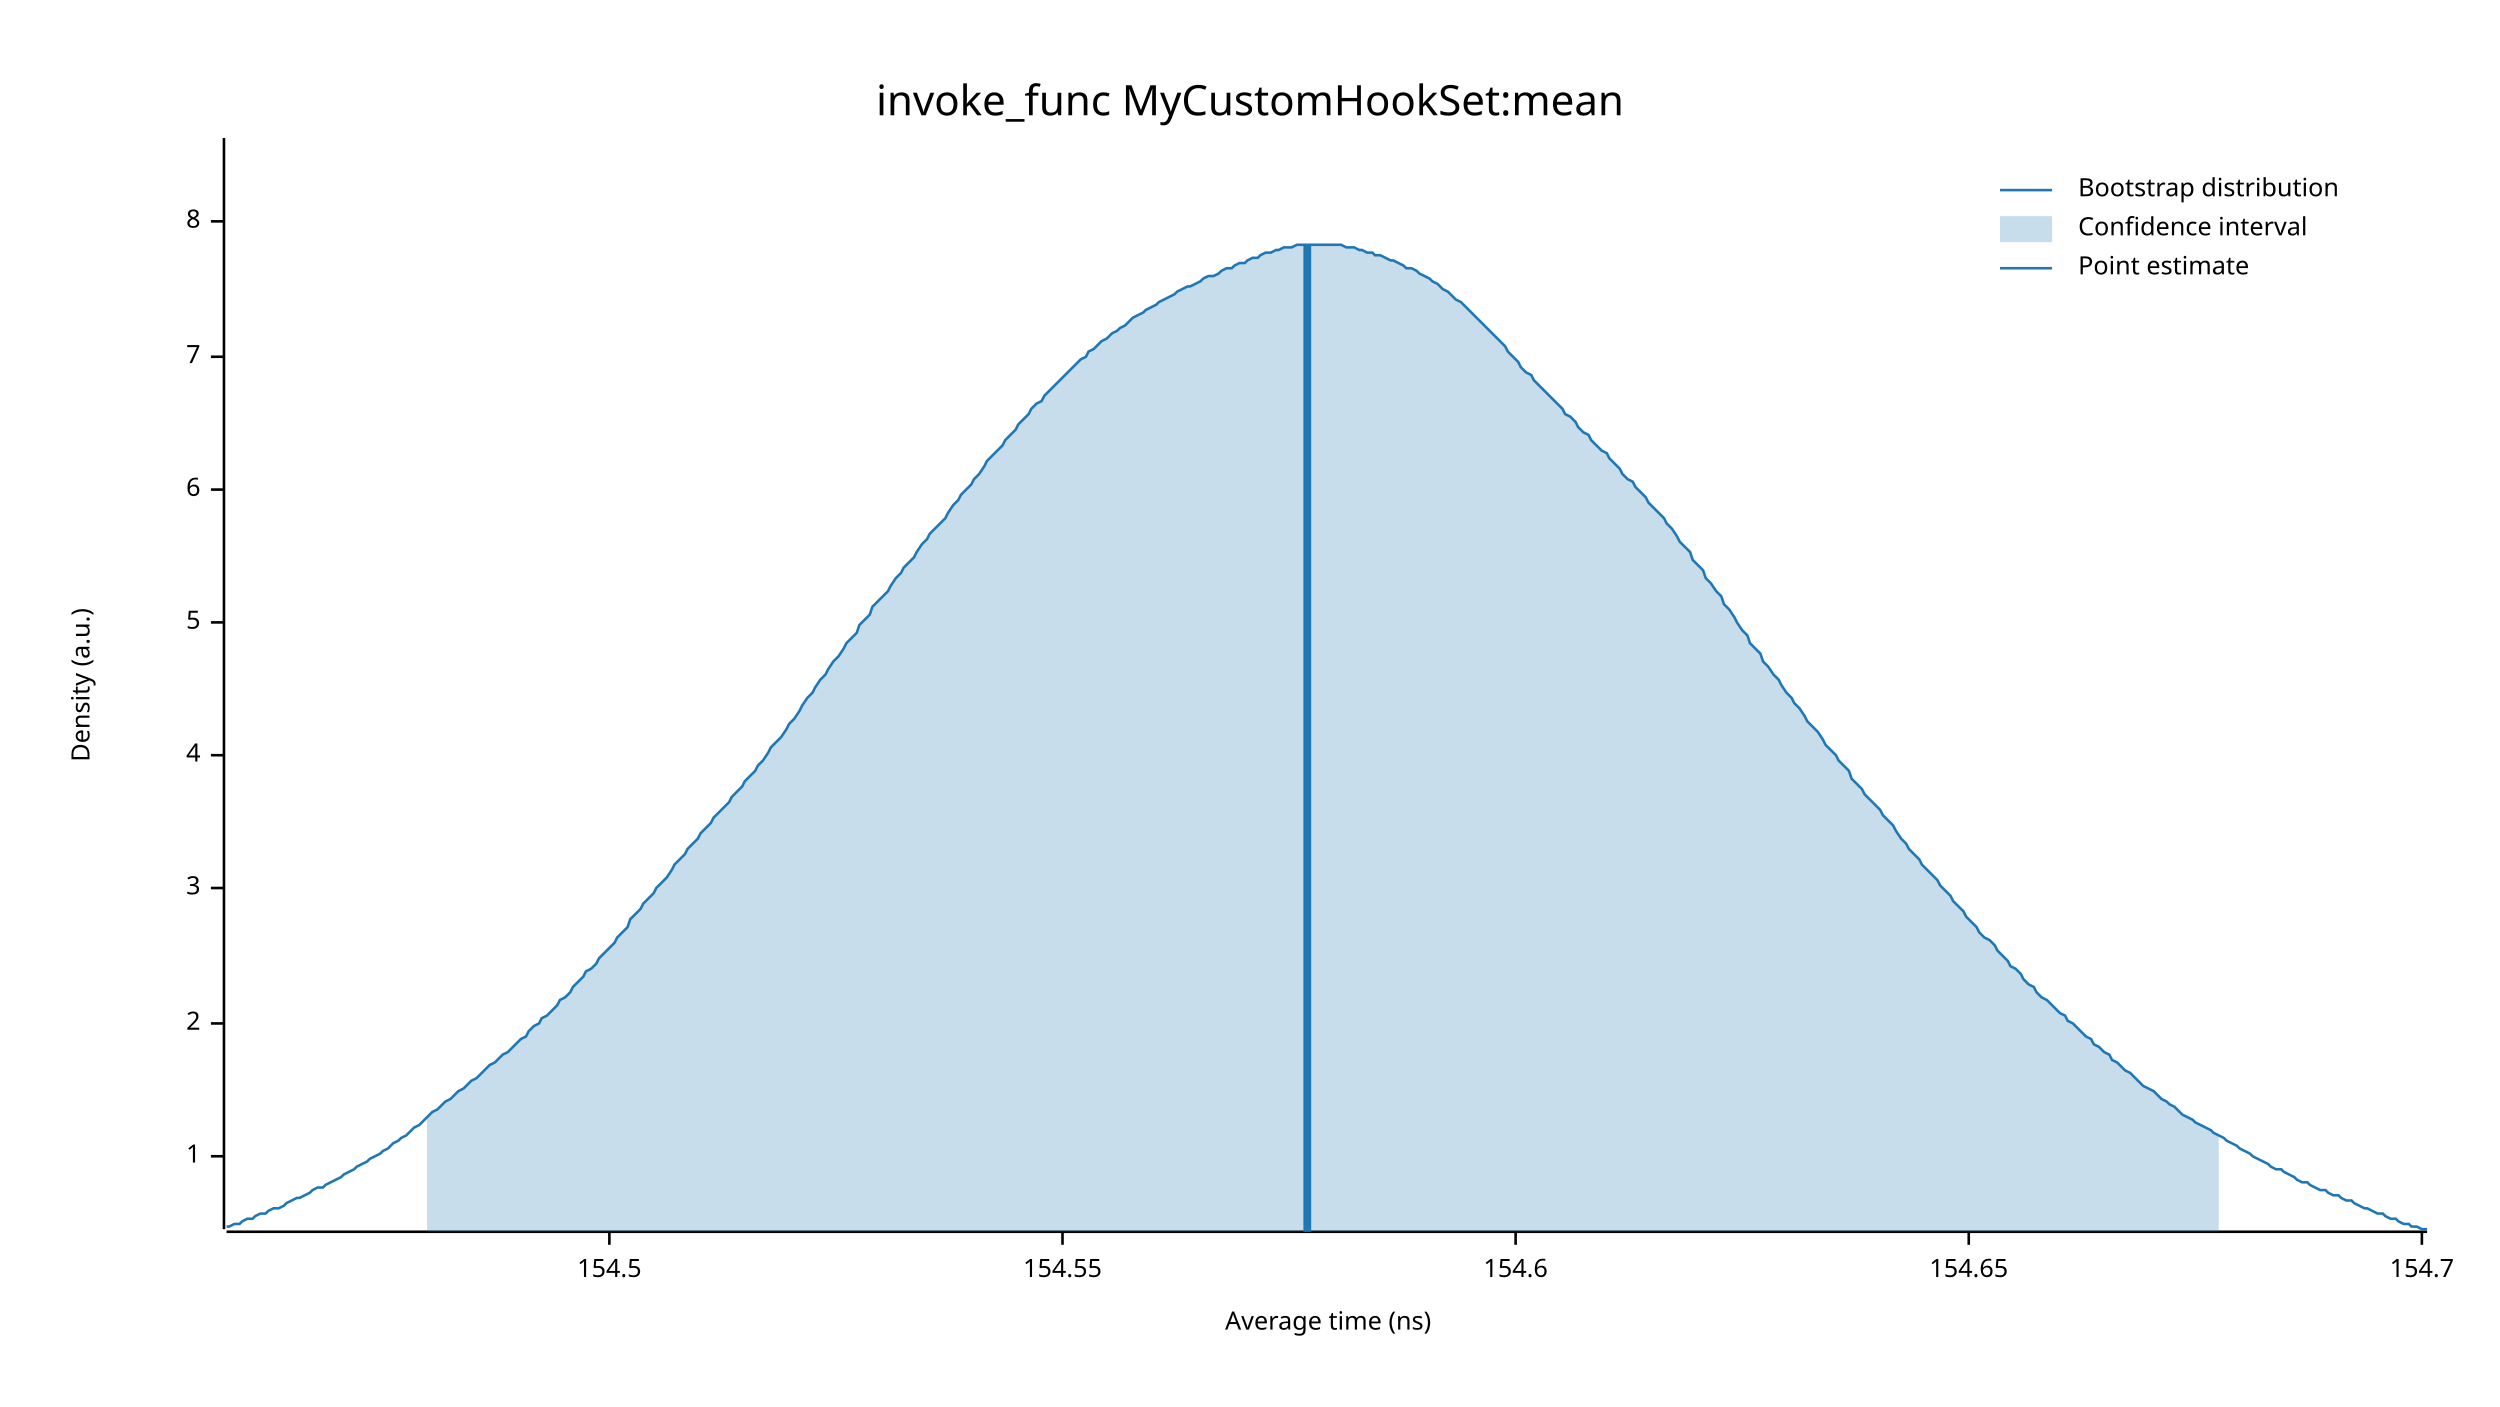
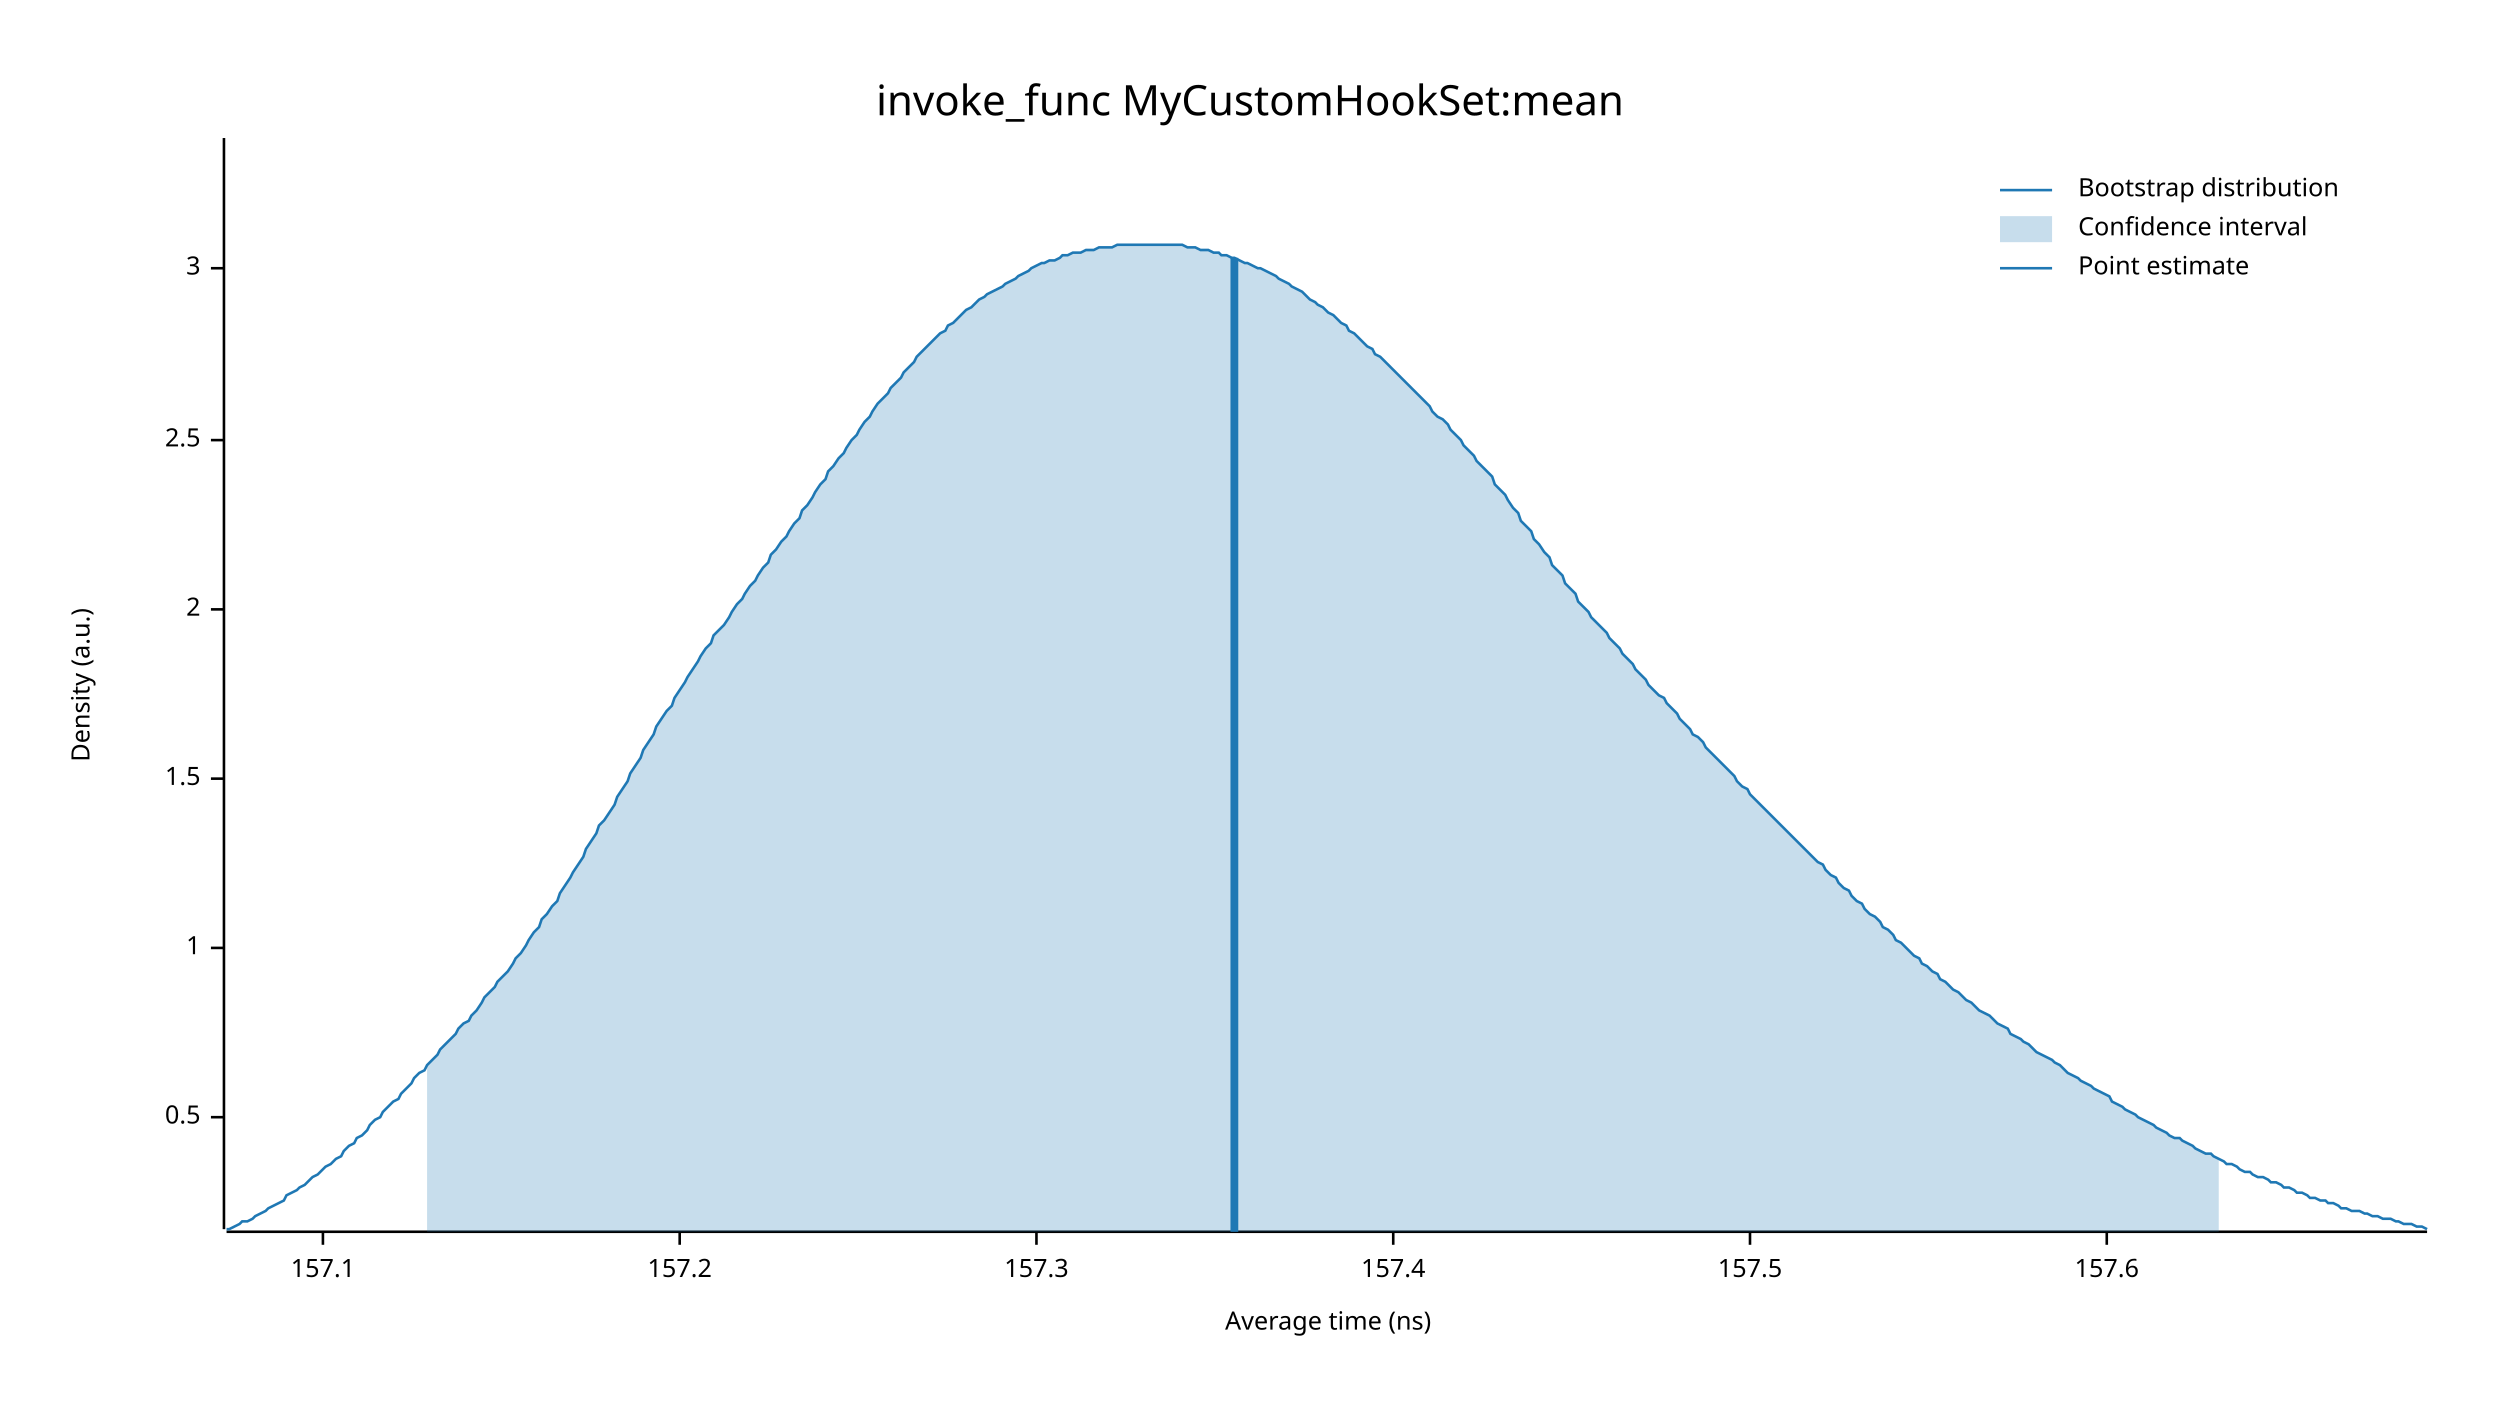
<svg xmlns="http://www.w3.org/2000/svg" width="960" height="540" viewBox="0 0 960 540">
  <text x="480" y="32" dy="0.76em" text-anchor="middle" font-family="sans-serif" font-size="16.129" opacity="1" fill="#000000">
invoke_func MyCustomHookSet:mean
</text>
  <text x="27" y="263" dy="0.76em" text-anchor="middle" font-family="sans-serif" font-size="9.677" opacity="1" fill="#000000" transform="rotate(270, 27, 263)">
Density (a.u.)
</text>
  <text x="510" y="513" dy="-0.5ex" text-anchor="middle" font-family="sans-serif" font-size="9.677" opacity="1" fill="#000000">
Average time (ns)
</text>
  <polyline fill="none" opacity="1" stroke="#000000" stroke-width="1" points="86,53 86,472 " />
-   <text x="77" y="444" dy="0.5ex" text-anchor="end" font-family="sans-serif" font-size="9.677" opacity="1" fill="#000000">
+   <text x="77" y="429" dy="0.5ex" text-anchor="end" font-family="sans-serif" font-size="9.677" opacity="1" fill="#000000">
+ 0.5
+ </text>
+   <polyline fill="none" opacity="1" stroke="#000000" stroke-width="1" points="81,429 86,429 " />
+   <text x="77" y="364" dy="0.5ex" text-anchor="end" font-family="sans-serif" font-size="9.677" opacity="1" fill="#000000">
1
</text>
-   <polyline fill="none" opacity="1" stroke="#000000" stroke-width="1" points="81,444 86,444 " />
-   <text x="77" y="393" dy="0.5ex" text-anchor="end" font-family="sans-serif" font-size="9.677" opacity="1" fill="#000000">
+   <polyline fill="none" opacity="1" stroke="#000000" stroke-width="1" points="81,364 86,364 " />
+   <text x="77" y="299" dy="0.5ex" text-anchor="end" font-family="sans-serif" font-size="9.677" opacity="1" fill="#000000">
+ 1.5
+ </text>
+   <polyline fill="none" opacity="1" stroke="#000000" stroke-width="1" points="81,299 86,299 " />
+   <text x="77" y="234" dy="0.5ex" text-anchor="end" font-family="sans-serif" font-size="9.677" opacity="1" fill="#000000">
2
</text>
-   <polyline fill="none" opacity="1" stroke="#000000" stroke-width="1" points="81,393 86,393 " />
-   <text x="77" y="341" dy="0.5ex" text-anchor="end" font-family="sans-serif" font-size="9.677" opacity="1" fill="#000000">
+   <polyline fill="none" opacity="1" stroke="#000000" stroke-width="1" points="81,234 86,234 " />
+   <text x="77" y="169" dy="0.5ex" text-anchor="end" font-family="sans-serif" font-size="9.677" opacity="1" fill="#000000">
+ 2.5
+ </text>
+   <polyline fill="none" opacity="1" stroke="#000000" stroke-width="1" points="81,169 86,169 " />
+   <text x="77" y="103" dy="0.5ex" text-anchor="end" font-family="sans-serif" font-size="9.677" opacity="1" fill="#000000">
3
</text>
-   <polyline fill="none" opacity="1" stroke="#000000" stroke-width="1" points="81,341 86,341 " />
-   <text x="77" y="290" dy="0.5ex" text-anchor="end" font-family="sans-serif" font-size="9.677" opacity="1" fill="#000000">
- 4
+   <polyline fill="none" opacity="1" stroke="#000000" stroke-width="1" points="81,103 86,103 " />
+   <polyline fill="none" opacity="1" stroke="#000000" stroke-width="1" points="87,473 932,473 " />
+   <text x="124" y="483" dy="0.76em" text-anchor="middle" font-family="sans-serif" font-size="9.677" opacity="1" fill="#000000">
+ 157.1
</text>
-   <polyline fill="none" opacity="1" stroke="#000000" stroke-width="1" points="81,290 86,290 " />
-   <text x="77" y="239" dy="0.5ex" text-anchor="end" font-family="sans-serif" font-size="9.677" opacity="1" fill="#000000">
- 5
+   <polyline fill="none" opacity="1" stroke="#000000" stroke-width="1" points="124,473 124,478 " />
+   <text x="261" y="483" dy="0.76em" text-anchor="middle" font-family="sans-serif" font-size="9.677" opacity="1" fill="#000000">
+ 157.2
</text>
-   <polyline fill="none" opacity="1" stroke="#000000" stroke-width="1" points="81,239 86,239 " />
-   <text x="77" y="188" dy="0.5ex" text-anchor="end" font-family="sans-serif" font-size="9.677" opacity="1" fill="#000000">
- 6
+   <polyline fill="none" opacity="1" stroke="#000000" stroke-width="1" points="261,473 261,478 " />
+   <text x="398" y="483" dy="0.76em" text-anchor="middle" font-family="sans-serif" font-size="9.677" opacity="1" fill="#000000">
+ 157.3
</text>
-   <polyline fill="none" opacity="1" stroke="#000000" stroke-width="1" points="81,188 86,188 " />
-   <text x="77" y="137" dy="0.5ex" text-anchor="end" font-family="sans-serif" font-size="9.677" opacity="1" fill="#000000">
- 7
+   <polyline fill="none" opacity="1" stroke="#000000" stroke-width="1" points="398,473 398,478 " />
+   <text x="535" y="483" dy="0.76em" text-anchor="middle" font-family="sans-serif" font-size="9.677" opacity="1" fill="#000000">
+ 157.4
</text>
-   <polyline fill="none" opacity="1" stroke="#000000" stroke-width="1" points="81,137 86,137 " />
-   <text x="77" y="85" dy="0.5ex" text-anchor="end" font-family="sans-serif" font-size="9.677" opacity="1" fill="#000000">
- 8
+   <polyline fill="none" opacity="1" stroke="#000000" stroke-width="1" points="535,473 535,478 " />
+   <text x="672" y="483" dy="0.76em" text-anchor="middle" font-family="sans-serif" font-size="9.677" opacity="1" fill="#000000">
+ 157.5
</text>
-   <polyline fill="none" opacity="1" stroke="#000000" stroke-width="1" points="81,85 86,85 " />
-   <polyline fill="none" opacity="1" stroke="#000000" stroke-width="1" points="87,473 932,473 " />
-   <text x="234" y="483" dy="0.76em" text-anchor="middle" font-family="sans-serif" font-size="9.677" opacity="1" fill="#000000">
- 154.5
+   <polyline fill="none" opacity="1" stroke="#000000" stroke-width="1" points="672,473 672,478 " />
+   <text x="809" y="483" dy="0.76em" text-anchor="middle" font-family="sans-serif" font-size="9.677" opacity="1" fill="#000000">
+ 157.6
</text>
-   <polyline fill="none" opacity="1" stroke="#000000" stroke-width="1" points="234,473 234,478 " />
-   <text x="408" y="483" dy="0.76em" text-anchor="middle" font-family="sans-serif" font-size="9.677" opacity="1" fill="#000000">
- 154.55
- </text>
-   <polyline fill="none" opacity="1" stroke="#000000" stroke-width="1" points="408,473 408,478 " />
-   <text x="582" y="483" dy="0.76em" text-anchor="middle" font-family="sans-serif" font-size="9.677" opacity="1" fill="#000000">
- 154.6
- </text>
-   <polyline fill="none" opacity="1" stroke="#000000" stroke-width="1" points="582,473 582,478 " />
-   <text x="756" y="483" dy="0.76em" text-anchor="middle" font-family="sans-serif" font-size="9.677" opacity="1" fill="#000000">
- 154.65
- </text>
-   <polyline fill="none" opacity="1" stroke="#000000" stroke-width="1" points="756,473 756,478 " />
-   <text x="930" y="483" dy="0.76em" text-anchor="middle" font-family="sans-serif" font-size="9.677" opacity="1" fill="#000000">
- 154.7
- </text>
-   <polyline fill="none" opacity="1" stroke="#000000" stroke-width="1" points="930,473 930,478 " />
-   <polyline fill="none" opacity="1" stroke="#1F78B4" stroke-width="1" points="87,471 88,471 90,470 92,470 93,469 95,468 97,468 98,467 100,466 102,466 103,465 105,464 107,464 109,463 110,462 112,461 114,460 115,460 117,459 119,458 120,457 122,456 124,456 125,455 127,454 129,453 131,452 132,451 134,450 136,449 137,448 139,447 141,446 142,445 144,444 146,443 147,442 149,441 151,439 153,438 154,437 156,436 158,434 159,433 161,432 163,430 164,429 166,427 168,426 169,425 171,423 173,422 175,420 176,419 178,418 180,416 181,415 183,414 185,412 186,411 188,409 190,408 191,407 193,405 195,404 197,402 198,401 200,399 202,398 203,396 205,394 207,393 208,391 210,390 212,388 214,386 215,384 217,383 219,381 220,379 222,377 224,375 225,373 227,372 229,370 230,368 232,366 234,364 236,362 237,360 239,358 241,356 242,353 244,351 246,349 247,347 249,345 251,343 252,341 254,339 256,337 258,334 259,332 261,330 263,328 264,326 266,324 268,322 269,320 271,318 273,316 274,314 276,312 278,310 280,308 281,306 283,304 285,302 286,300 288,298 290,296 291,294 293,292 295,289 296,287 298,285 300,283 302,280 303,278 305,276 307,273 308,271 310,268 312,266 313,264 315,261 317,259 318,257 320,254 322,252 324,249 325,247 327,245 329,243 330,240 332,238 334,236 335,233 337,231 339,229 341,227 342,225 344,222 346,220 347,218 349,216 351,214 352,212 354,209 356,207 357,205 359,203 361,201 363,199 364,197 366,194 368,192 369,190 371,188 373,186 374,184 376,182 378,179 379,177 381,175 383,173 385,171 386,169 388,167 390,165 391,163 393,161 395,159 396,157 398,155 400,154 401,152 403,150 405,148 407,146 408,145 410,143 412,141 413,140 415,138 417,137 418,135 420,134 422,132 423,131 425,130 427,128 429,127 430,126 432,125 434,123 435,122 437,121 439,120 440,119 442,118 444,117 445,116 447,115 449,114 451,113 452,112 454,111 456,110 457,110 459,109 461,108 462,107 464,106 466,106 468,105 469,104 471,103 473,103 474,102 476,101 478,101 479,100 481,99 483,99 484,98 486,97 488,97 490,96 491,96 493,95 495,95 496,95 498,94 500,94 501,94 503,94 505,94 506,94 508,94 510,94 512,94 513,94 515,94 517,95 518,95 520,95 522,96 523,96 525,97 527,97 528,98 530,98 532,99 534,100 535,100 537,101 539,102 540,103 542,103 544,104 545,105 547,106 549,107 550,108 552,109 554,111 556,112 557,113 559,115 561,116 562,117 564,119 566,121 567,122 569,124 571,126 573,128 574,129 576,131 578,133 579,135 581,137 583,139 584,141 586,143 588,144 589,146 591,148 593,150 595,152 596,153 598,155 600,157 601,159 603,160 605,162 606,164 608,166 610,167 611,169 613,171 615,173 617,174 618,176 620,178 622,180 623,182 625,184 627,185 628,187 630,189 632,191 633,193 635,195 637,197 639,199 640,201 642,203 644,206 645,208 647,210 649,212 650,215 652,217 654,219 655,222 657,224 659,227 661,229 662,232 664,234 666,237 667,239 669,242 671,244 672,247 674,249 676,251 677,254 679,256 681,259 683,261 684,263 686,266 688,268 689,270 691,272 693,275 694,277 696,279 698,281 700,284 701,286 703,288 705,290 706,292 708,294 710,296 711,299 713,301 715,303 716,305 718,307 720,309 722,311 723,313 725,315 727,317 728,319 730,322 732,324 733,326 735,328 737,330 738,332 740,334 742,336 744,338 745,340 747,342 749,344 750,346 752,348 754,350 755,352 757,354 759,356 760,358 762,360 764,361 766,363 767,365 769,367 771,369 772,371 774,372 776,374 777,376 779,378 781,379 782,381 784,383 786,384 788,386 789,387 791,389 793,390 794,392 796,393 798,395 799,396 801,398 803,399 804,401 806,402 808,404 810,405 811,407 813,408 815,410 816,411 818,412 820,414 821,415 823,417 825,418 827,419 828,420 830,422 832,423 833,424 835,425 837,427 838,428 840,429 842,430 843,431 845,432 847,433 849,434 850,435 852,436 854,437 855,438 857,439 859,440 860,441 862,442 864,443 865,444 867,445 869,446 871,447 872,448 874,449 876,449 877,450 879,451 881,452 882,453 884,454 886,454 887,455 889,456 891,457 893,457 894,458 896,459 898,459 899,460 901,461 903,461 904,462 906,463 908,464 909,464 911,465 913,466 915,466 916,467 918,468 920,468 921,469 923,470 925,470 926,471 928,471 930,472 932,472 " />
-   <polygon opacity="0.25" fill="#1F78B4" points="164,429 166,427 168,426 169,425 171,423 173,422 175,420 176,419 178,418 180,416 181,415 183,414 185,412 186,411 188,409 190,408 191,407 193,405 195,404 197,402 198,401 200,399 202,398 203,396 205,394 207,393 208,391 210,390 212,388 214,386 215,384 217,383 219,381 220,379 222,377 224,375 225,373 227,372 229,370 230,368 232,366 234,364 236,362 237,360 239,358 241,356 242,353 244,351 246,349 247,347 249,345 251,343 252,341 254,339 256,337 258,334 259,332 261,330 263,328 264,326 266,324 268,322 269,320 271,318 273,316 274,314 276,312 278,310 280,308 281,306 283,304 285,302 286,300 288,298 290,296 291,294 293,292 295,289 296,287 298,285 300,283 302,280 303,278 305,276 307,273 308,271 310,268 312,266 313,264 315,261 317,259 318,257 320,254 322,252 324,249 325,247 327,245 329,243 330,240 332,238 334,236 335,233 337,231 339,229 341,227 342,225 344,222 346,220 347,218 349,216 351,214 352,212 354,209 356,207 357,205 359,203 361,201 363,199 364,197 366,194 368,192 369,190 371,188 373,186 374,184 376,182 378,179 379,177 381,175 383,173 385,171 386,169 388,167 390,165 391,163 393,161 395,159 396,157 398,155 400,154 401,152 403,150 405,148 407,146 408,145 410,143 412,141 413,140 415,138 417,137 418,135 420,134 422,132 423,131 425,130 427,128 429,127 430,126 432,125 434,123 435,122 437,121 439,120 440,119 442,118 444,117 445,116 447,115 449,114 451,113 452,112 454,111 456,110 457,110 459,109 461,108 462,107 464,106 466,106 468,105 469,104 471,103 473,103 474,102 476,101 478,101 479,100 481,99 483,99 484,98 486,97 488,97 490,96 491,96 493,95 495,95 496,95 498,94 500,94 501,94 503,94 505,94 506,94 508,94 510,94 512,94 513,94 515,94 517,95 518,95 520,95 522,96 523,96 525,97 527,97 528,98 530,98 532,99 534,100 535,100 537,101 539,102 540,103 542,103 544,104 545,105 547,106 549,107 550,108 552,109 554,111 556,112 557,113 559,115 561,116 562,117 564,119 566,121 567,122 569,124 571,126 573,128 574,129 576,131 578,133 579,135 581,137 583,139 584,141 586,143 588,144 589,146 591,148 593,150 595,152 596,153 598,155 600,157 601,159 603,160 605,162 606,164 608,166 610,167 611,169 613,171 615,173 617,174 618,176 620,178 622,180 623,182 625,184 627,185 628,187 630,189 632,191 633,193 635,195 637,197 639,199 640,201 642,203 644,206 645,208 647,210 649,212 650,215 652,217 654,219 655,222 657,224 659,227 661,229 662,232 664,234 666,237 667,239 669,242 671,244 672,247 674,249 676,251 677,254 679,256 681,259 683,261 684,263 686,266 688,268 689,270 691,272 693,275 694,277 696,279 698,281 700,284 701,286 703,288 705,290 706,292 708,294 710,296 711,299 713,301 715,303 716,305 718,307 720,309 722,311 723,313 725,315 727,317 728,319 730,322 732,324 733,326 735,328 737,330 738,332 740,334 742,336 744,338 745,340 747,342 749,344 750,346 752,348 754,350 755,352 757,354 759,356 760,358 762,360 764,361 766,363 767,365 769,367 771,369 772,371 774,372 776,374 777,376 779,378 781,379 782,381 784,383 786,384 788,386 789,387 791,389 793,390 794,392 796,393 798,395 799,396 801,398 803,399 804,401 806,402 808,404 810,405 811,407 813,408 815,410 816,411 818,412 820,414 821,415 823,417 825,418 827,419 828,420 830,422 832,423 833,424 835,425 837,427 838,428 840,429 842,430 843,431 845,432 847,433 849,434 850,435 852,436 852,473 164,473 " />
-   <polyline fill="none" opacity="1" stroke="#1F78B4" stroke-width="3" points="502,473 502,94 " />
+   <polyline fill="none" opacity="1" stroke="#000000" stroke-width="1" points="809,473 809,478 " />
+   <polyline fill="none" opacity="1" stroke="#1F78B4" stroke-width="1" points="87,472 88,472 90,471 92,470 93,469 95,469 97,468 98,467 100,466 102,465 103,464 105,463 107,462 109,461 110,459 112,458 114,457 115,456 117,455 119,453 120,452 122,451 124,449 125,448 127,447 129,445 131,444 132,442 134,440 136,439 137,437 139,436 141,434 142,432 144,430 146,429 147,427 149,425 151,423 153,422 154,420 156,418 158,416 159,414 161,412 163,411 164,409 166,407 168,405 169,403 171,401 173,399 175,397 176,395 178,393 180,392 181,390 183,388 185,385 186,383 188,381 190,379 191,377 193,375 195,373 197,370 198,368 200,366 202,363 203,361 205,358 207,356 208,353 210,351 212,348 214,346 215,343 217,340 219,337 220,335 222,332 224,329 225,326 227,323 229,320 230,317 232,315 234,312 236,309 237,306 239,303 241,300 242,297 244,294 246,291 247,288 249,285 251,282 252,279 254,276 256,273 258,271 259,268 261,265 263,262 264,260 266,257 268,254 269,252 271,249 273,247 274,244 276,242 278,240 280,237 281,235 283,232 285,230 286,228 288,225 290,223 291,221 293,218 295,216 296,213 298,211 300,208 302,206 303,204 305,201 307,199 308,196 310,194 312,191 313,189 315,186 317,184 318,181 320,179 322,176 324,174 325,172 327,169 329,167 330,165 332,162 334,160 335,158 337,155 339,153 341,151 342,149 344,147 346,145 347,143 349,141 351,139 352,137 354,135 356,133 357,132 359,130 361,128 363,127 364,125 366,124 368,122 369,121 371,119 373,118 374,117 376,115 378,114 379,113 381,112 383,111 385,110 386,109 388,108 390,107 391,106 393,105 395,104 396,103 398,102 400,101 401,101 403,100 405,100 407,99 408,98 410,98 412,97 413,97 415,97 417,96 418,96 420,96 422,95 423,95 425,95 427,95 429,94 430,94 432,94 434,94 435,94 437,94 439,94 440,94 442,94 444,94 445,94 447,94 449,94 451,94 452,94 454,94 456,95 457,95 459,95 461,96 462,96 464,96 466,97 468,97 469,98 471,98 473,99 474,99 476,100 478,101 479,101 481,102 483,103 484,103 486,104 488,105 490,106 491,107 493,108 495,109 496,110 498,111 500,112 501,113 503,115 505,116 506,117 508,118 510,120 512,121 513,122 515,124 517,125 518,127 520,128 522,130 523,131 525,133 527,134 528,136 530,137 532,139 534,141 535,142 537,144 539,146 540,147 542,149 544,151 545,152 547,154 549,156 550,158 552,160 554,161 556,163 557,165 559,167 561,169 562,171 564,173 566,175 567,177 569,179 571,181 573,183 574,186 576,188 578,190 579,192 581,195 583,197 584,200 586,202 588,204 589,207 591,209 593,212 595,214 596,217 598,219 600,221 601,224 603,226 605,228 606,231 608,233 610,235 611,237 613,239 615,241 617,243 618,245 620,247 622,249 623,251 625,253 627,255 628,257 630,259 632,261 633,263 635,265 637,267 639,268 640,270 642,272 644,274 645,276 647,278 649,280 650,282 652,283 654,285 655,287 657,289 659,291 661,293 662,294 664,296 666,298 667,300 669,302 671,303 672,305 674,307 676,309 677,310 679,312 681,314 683,316 684,317 686,319 688,321 689,322 691,324 693,326 694,327 696,329 698,331 700,332 701,334 703,336 705,337 706,339 708,341 710,342 711,344 713,346 715,347 716,349 718,351 720,352 722,354 723,356 725,357 727,359 728,361 730,362 732,364 733,365 735,367 737,368 738,370 740,371 742,373 744,374 745,376 747,377 749,379 750,380 752,381 754,383 755,384 757,385 759,387 760,388 762,389 764,390 766,392 767,393 769,394 771,395 772,397 774,398 776,399 777,400 779,401 781,403 782,404 784,405 786,406 788,407 789,408 791,409 793,411 794,412 796,413 798,414 799,415 801,416 803,417 804,418 806,419 808,420 810,421 811,423 813,424 815,425 816,426 818,427 820,428 821,429 823,430 825,431 827,432 828,433 830,434 832,435 833,436 835,437 837,437 838,438 840,439 842,440 843,441 845,442 847,443 849,443 850,444 852,445 854,446 855,447 857,447 859,448 860,449 862,450 864,450 865,451 867,452 869,452 871,453 872,454 874,454 876,455 877,456 879,456 881,457 882,458 884,458 886,459 887,460 889,460 891,461 893,461 894,462 896,462 898,463 899,464 901,464 903,465 904,465 906,465 908,466 909,466 911,467 913,467 915,468 916,468 918,468 920,469 921,469 923,470 925,470 926,470 928,471 930,471 932,472 " />
+   <polygon opacity="0.25" fill="#1F78B4" points="164,409 166,407 168,405 169,403 171,401 173,399 175,397 176,395 178,393 180,392 181,390 183,388 185,385 186,383 188,381 190,379 191,377 193,375 195,373 197,370 198,368 200,366 202,363 203,361 205,358 207,356 208,353 210,351 212,348 214,346 215,343 217,340 219,337 220,335 222,332 224,329 225,326 227,323 229,320 230,317 232,315 234,312 236,309 237,306 239,303 241,300 242,297 244,294 246,291 247,288 249,285 251,282 252,279 254,276 256,273 258,271 259,268 261,265 263,262 264,260 266,257 268,254 269,252 271,249 273,247 274,244 276,242 278,240 280,237 281,235 283,232 285,230 286,228 288,225 290,223 291,221 293,218 295,216 296,213 298,211 300,208 302,206 303,204 305,201 307,199 308,196 310,194 312,191 313,189 315,186 317,184 318,181 320,179 322,176 324,174 325,172 327,169 329,167 330,165 332,162 334,160 335,158 337,155 339,153 341,151 342,149 344,147 346,145 347,143 349,141 351,139 352,137 354,135 356,133 357,132 359,130 361,128 363,127 364,125 366,124 368,122 369,121 371,119 373,118 374,117 376,115 378,114 379,113 381,112 383,111 385,110 386,109 388,108 390,107 391,106 393,105 395,104 396,103 398,102 400,101 401,101 403,100 405,100 407,99 408,98 410,98 412,97 413,97 415,97 417,96 418,96 420,96 422,95 423,95 425,95 427,95 429,94 430,94 432,94 434,94 435,94 437,94 439,94 440,94 442,94 444,94 445,94 447,94 449,94 451,94 452,94 454,94 456,95 457,95 459,95 461,96 462,96 464,96 466,97 468,97 469,98 471,98 473,99 474,99 476,100 478,101 479,101 481,102 483,103 484,103 486,104 488,105 490,106 491,107 493,108 495,109 496,110 498,111 500,112 501,113 503,115 505,116 506,117 508,118 510,120 512,121 513,122 515,124 517,125 518,127 520,128 522,130 523,131 525,133 527,134 528,136 530,137 532,139 534,141 535,142 537,144 539,146 540,147 542,149 544,151 545,152 547,154 549,156 550,158 552,160 554,161 556,163 557,165 559,167 561,169 562,171 564,173 566,175 567,177 569,179 571,181 573,183 574,186 576,188 578,190 579,192 581,195 583,197 584,200 586,202 588,204 589,207 591,209 593,212 595,214 596,217 598,219 600,221 601,224 603,226 605,228 606,231 608,233 610,235 611,237 613,239 615,241 617,243 618,245 620,247 622,249 623,251 625,253 627,255 628,257 630,259 632,261 633,263 635,265 637,267 639,268 640,270 642,272 644,274 645,276 647,278 649,280 650,282 652,283 654,285 655,287 657,289 659,291 661,293 662,294 664,296 666,298 667,300 669,302 671,303 672,305 674,307 676,309 677,310 679,312 681,314 683,316 684,317 686,319 688,321 689,322 691,324 693,326 694,327 696,329 698,331 700,332 701,334 703,336 705,337 706,339 708,341 710,342 711,344 713,346 715,347 716,349 718,351 720,352 722,354 723,356 725,357 727,359 728,361 730,362 732,364 733,365 735,367 737,368 738,370 740,371 742,373 744,374 745,376 747,377 749,379 750,380 752,381 754,383 755,384 757,385 759,387 760,388 762,389 764,390 766,392 767,393 769,394 771,395 772,397 774,398 776,399 777,400 779,401 781,403 782,404 784,405 786,406 788,407 789,408 791,409 793,411 794,412 796,413 798,414 799,415 801,416 803,417 804,418 806,419 808,420 810,421 811,423 813,424 815,425 816,426 818,427 820,428 821,429 823,430 825,431 827,432 828,433 830,434 832,435 833,436 835,437 837,437 838,438 840,439 842,440 843,441 845,442 847,443 849,443 850,444 852,445 852,473 164,473 " />
+   <polyline fill="none" opacity="1" stroke="#1F78B4" stroke-width="3" points="474,473 474,99 " />
  <text x="798" y="68" dy="0.76em" text-anchor="start" font-family="sans-serif" font-size="9.677" opacity="1" fill="#000000">
Bootstrap distribution
</text>
  <text x="798" y="83" dy="0.76em" text-anchor="start" font-family="sans-serif" font-size="9.677" opacity="1" fill="#000000">
Confidence interval
</text>
  <text x="798" y="98" dy="0.76em" text-anchor="start" font-family="sans-serif" font-size="9.677" opacity="1" fill="#000000">
Point estimate
</text>
  <polyline fill="none" opacity="1" stroke="#1F78B4" stroke-width="1" points="768,73 788,73 " />
  <rect x="768" y="83" width="20" height="10" opacity="0.25" fill="#1F78B4" stroke="none" />
  <polyline fill="none" opacity="1" stroke="#1F78B4" stroke-width="1" points="768,103 788,103 " />
</svg>
